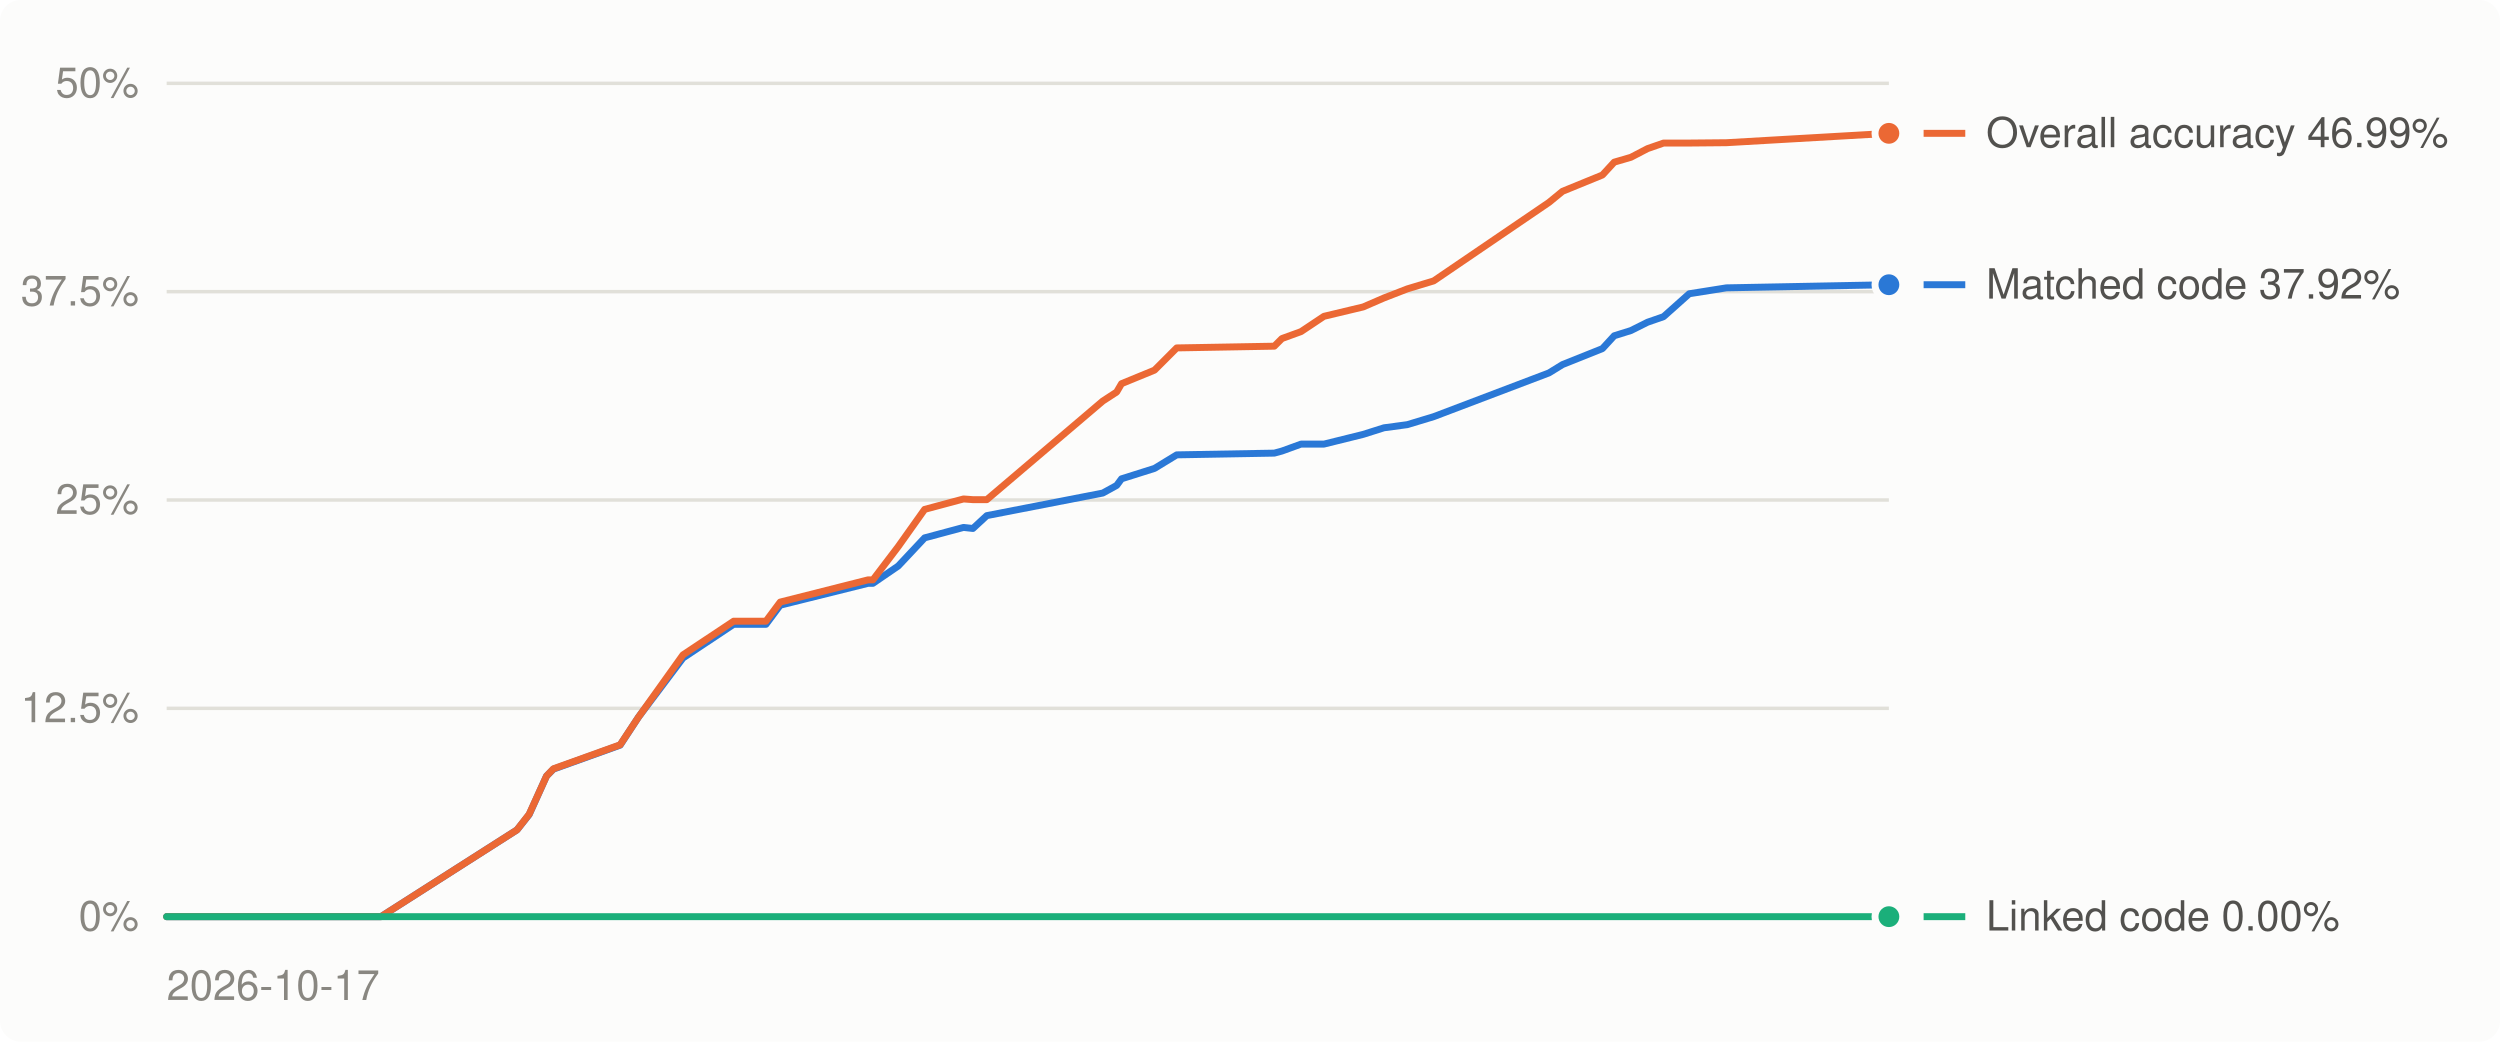
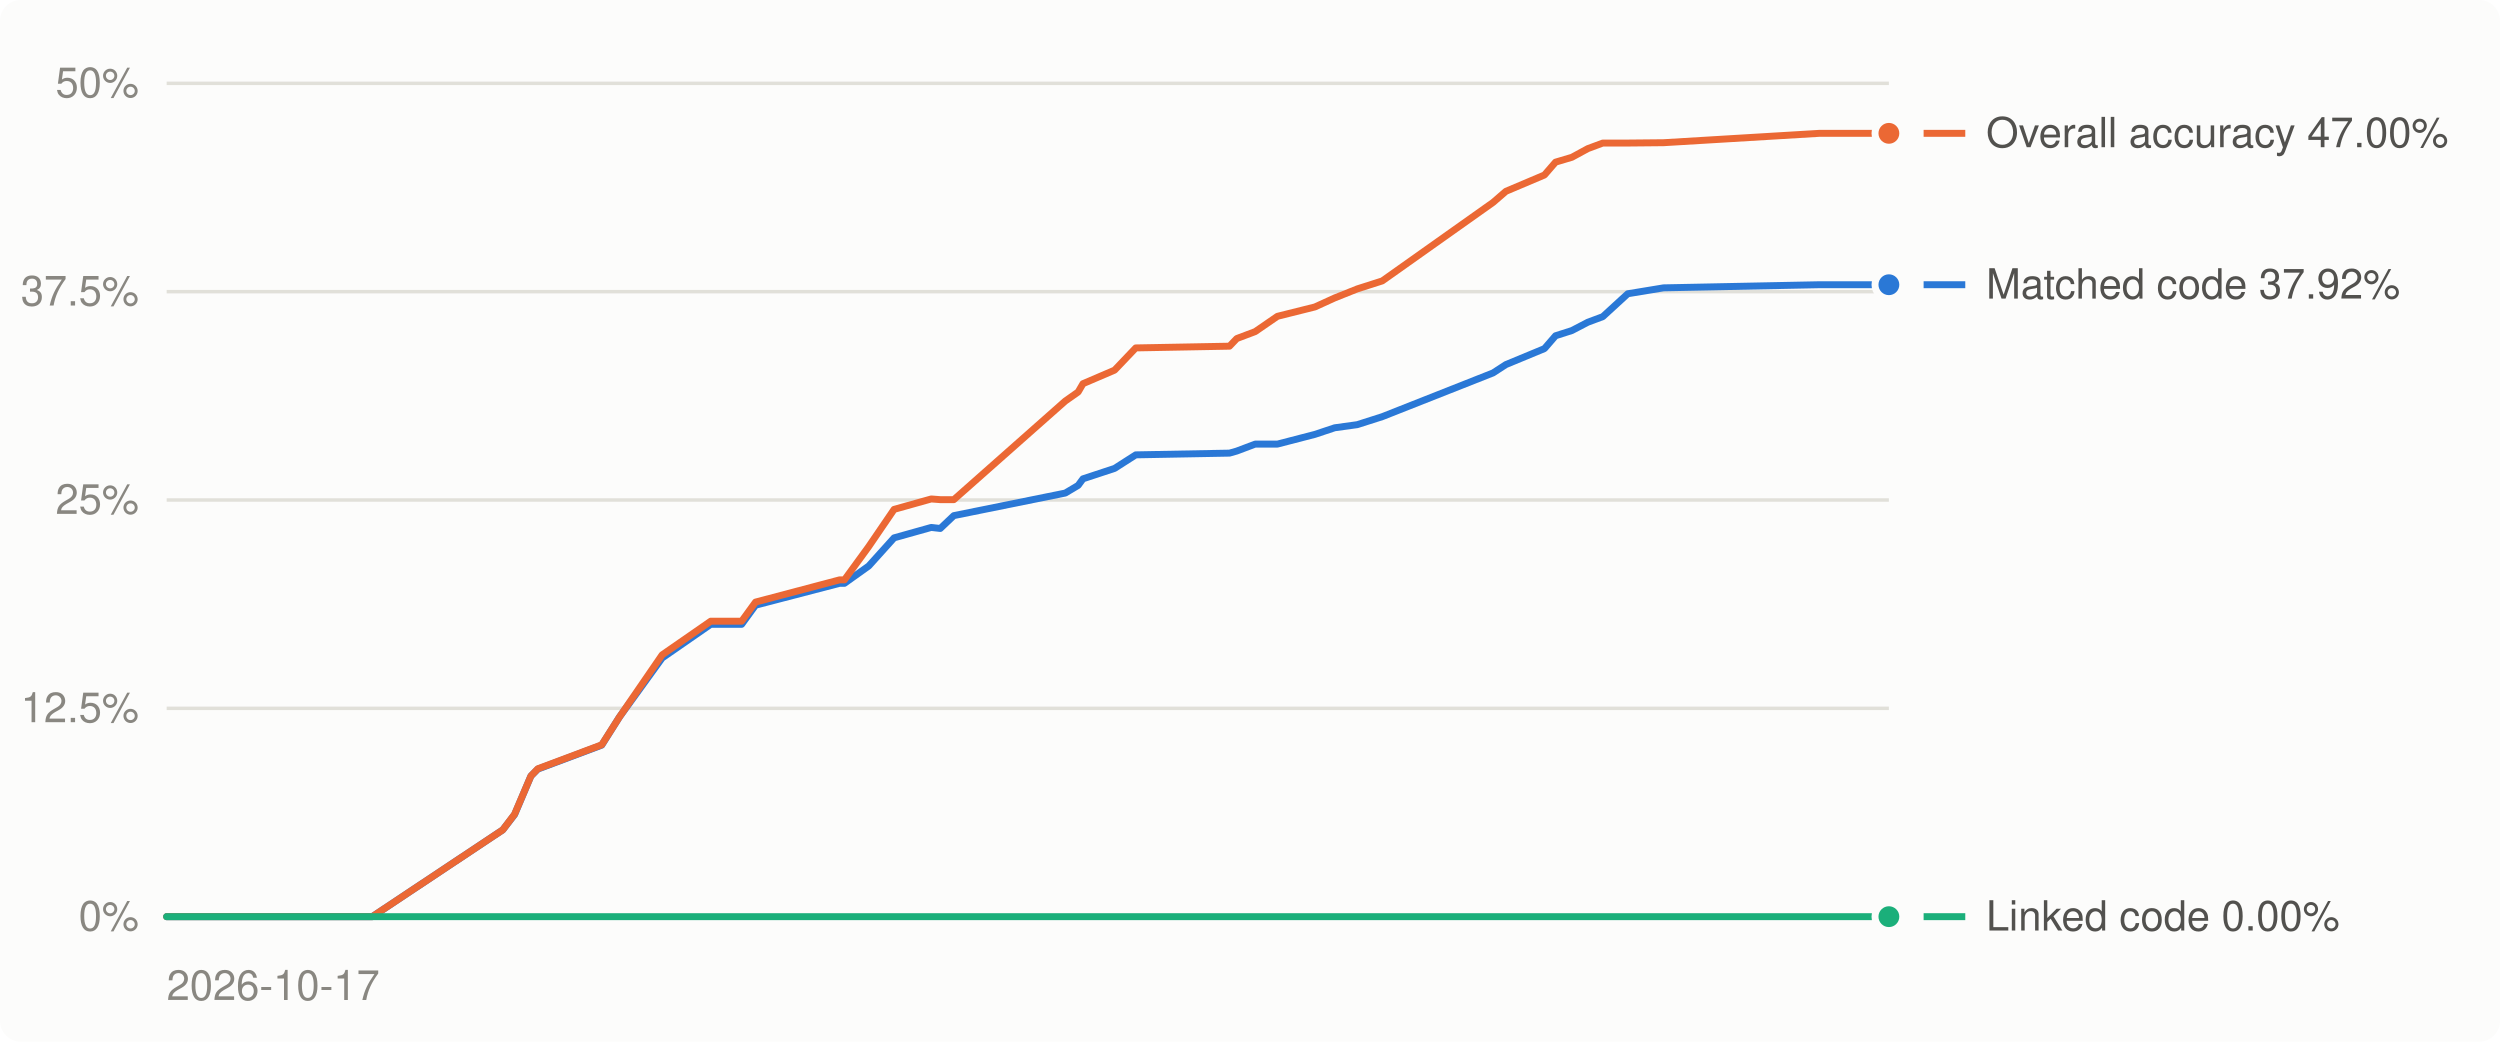
<svg xmlns="http://www.w3.org/2000/svg" viewBox="0 0 720 300" width="720" height="300" role="img" aria-label="Decompilation progress over time">
  <style>
.bg{fill:#fcfcfb}.grid{stroke:#e1e0d9}.muted{fill:#898781}.lbl{fill:#52514e}.ln0{stroke:#2a78d6}.dot0{fill:#2a78d6;stroke:#fcfcfb}.ln1{stroke:#eb6834}.dot1{fill:#eb6834;stroke:#fcfcfb}.ln2{stroke:#1baf7a}.dot2{fill:#1baf7a;stroke:#fcfcfb}
@media (prefers-color-scheme: dark){.bg{fill:#1a1a19}.grid{stroke:#2c2c2a}.muted{fill:#898781}.lbl{fill:#c3c2b7}.ln0{stroke:#3987e5}.dot0{fill:#3987e5;stroke:#1a1a19}.ln1{stroke:#d95926}.dot1{fill:#d95926;stroke:#1a1a19}.ln2{stroke:#199e70}.dot2{fill:#199e70;stroke:#1a1a19}}
text{font:12px -apple-system,BlinkMacSystemFont,'Segoe UI',Helvetica,Arial,sans-serif}
</style>
  <rect class="bg" width="720" height="300" rx="6" />
  <line x1="48" x2="544" y1="264.0" y2="264.0" class="grid" stroke-width="1" />
  <text x="40" y="268.0" class="muted" text-anchor="end">0%</text>
  <line x1="48" x2="544" y1="204.0" y2="204.0" class="grid" stroke-width="1" />
  <text x="40" y="208.0" class="muted" text-anchor="end">12.5%</text>
  <line x1="48" x2="544" y1="144.0" y2="144.0" class="grid" stroke-width="1" />
  <text x="40" y="148.0" class="muted" text-anchor="end">25%</text>
  <line x1="48" x2="544" y1="84.0" y2="84.0" class="grid" stroke-width="1" />
  <text x="40" y="88.0" class="muted" text-anchor="end">37.5%</text>
  <line x1="48" x2="544" y1="24.0" y2="24.0" class="grid" stroke-width="1" />
  <text x="40" y="28.0" class="muted" text-anchor="end">50%</text>
  <text class="muted" x="48.0" y="288" text-anchor="start">2026-10-17</text>
-   <polyline points="48.0,264.0 109.7,264.0 148.9,239.0 152.4,234.6 157.4,223.5 159.4,221.5 178.6,214.6 183.9,206.5 196.7,189.5 211.3,179.8 220.6,179.8 224.7,174.3 250.0,168.0 251.4,168.0 258.7,163.0 266.3,154.9 277.5,151.9 280.2,152.2 284.2,148.5 317.6,142.0 321.6,139.8 323.0,137.9 332.5,134.9 338.9,131.0 367.0,130.5 369.2,129.9 374.7,127.9 381.3,127.9 392.6,125.1 398.6,123.2 405.3,122.3 412.9,120.0 446.1,107.4 450.0,105.0 461.5,100.4 464.9,96.7 469.7,95.2 474.5,92.8 479.1,91.2 486.5,84.6 497.2,82.9 544.0,82.0" fill="none" class="ln0" stroke-width="2" stroke-linejoin="round" stroke-linecap="round" />
-   <polyline points="48.0,264.0 109.7,264.0 148.9,239.0 152.4,234.5 157.4,223.5 159.4,221.4 178.6,214.5 183.9,206.5 196.7,188.6 211.3,178.9 220.6,178.9 224.7,173.4 250.0,167.0 251.4,167.0 258.7,157.4 266.3,146.7 277.5,143.7 280.2,143.9 284.2,143.9 317.6,115.5 321.6,112.9 323.0,110.5 332.5,106.6 338.9,100.2 367.0,99.7 369.2,97.5 374.7,95.5 381.3,91.1 392.6,88.4 398.6,85.8 405.3,83.2 412.9,80.9 446.1,58.3 450.0,55.1 461.5,50.4 464.9,46.7 469.7,45.3 474.5,42.8 479.1,41.2 486.5,41.2 497.2,41.1 544.0,38.4" fill="none" class="ln1" stroke-width="2" stroke-linejoin="round" stroke-linecap="round" />
-   <polyline points="48.0,264.0 109.7,264.0 148.9,264.0 152.4,264.0 157.4,264.0 159.4,264.0 178.6,264.0 183.9,264.0 196.7,264.0 211.3,264.0 220.6,264.0 224.7,264.0 250.0,264.0 251.4,264.0 258.7,264.0 266.3,264.0 277.5,264.0 280.2,264.0 284.2,264.0 317.6,264.0 321.6,264.0 323.0,264.0 332.5,264.0 338.9,264.0 367.0,264.0 369.2,264.0 374.7,264.0 381.3,264.0 392.6,264.0 398.6,264.0 405.3,264.0 412.9,264.0 446.1,264.0 450.0,264.0 461.5,264.0 464.9,264.0 469.7,264.0 474.5,264.0 479.1,264.0 486.5,264.0 497.2,264.0 544.0,264.0" fill="none" class="ln2" stroke-width="2" stroke-linejoin="round" stroke-linecap="round" />
+   <polyline points="48.0,264.0 107.2,264.0 144.8,239.0 148.2,234.6 152.9,223.5 154.9,221.5 173.3,214.6 178.4,206.5 190.7,189.5 204.7,179.8 213.6,179.8 217.6,174.3 241.8,168.0 243.2,168.0 250.2,163.0 257.5,154.9 268.2,151.9 270.8,152.2 274.7,148.5 306.8,142.0 310.5,139.8 311.9,137.9 321.0,134.9 327.1,131.0 354.1,130.5 356.2,129.9 361.5,127.9 367.9,127.9 378.7,125.1 384.4,123.2 390.9,122.3 398.1,120.0 430.0,107.4 433.7,105.0 444.8,100.4 448.0,96.7 452.7,95.2 457.3,92.8 461.6,91.2 468.8,84.6 479.1,82.9 524.0,82.0 544.0,82.0" fill="none" class="ln0" stroke-width="2" stroke-linejoin="round" stroke-linecap="round" />
+   <polyline points="48.0,264.0 107.2,264.0 144.8,239.0 148.2,234.5 152.9,223.5 154.9,221.4 173.3,214.5 178.4,206.5 190.7,188.6 204.7,178.9 213.6,178.9 217.6,173.4 241.8,167.0 243.2,167.0 250.2,157.4 257.5,146.7 268.2,143.7 270.8,143.9 274.7,143.9 306.8,115.5 310.5,112.9 311.9,110.5 321.0,106.6 327.1,100.2 354.1,99.7 356.2,97.5 361.5,95.5 367.9,91.1 378.7,88.4 384.4,85.8 390.9,83.2 398.1,80.9 430.0,58.3 433.7,55.1 444.8,50.4 448.0,46.7 452.7,45.3 457.3,42.8 461.6,41.2 468.8,41.2 479.1,41.1 524.0,38.4 544.0,38.4" fill="none" class="ln1" stroke-width="2" stroke-linejoin="round" stroke-linecap="round" />
+   <polyline points="48.0,264.0 107.2,264.0 144.8,264.0 148.2,264.0 152.9,264.0 154.9,264.0 173.3,264.0 178.4,264.0 190.7,264.0 204.7,264.0 213.6,264.0 217.6,264.0 241.8,264.0 243.2,264.0 250.2,264.0 257.5,264.0 268.2,264.0 270.8,264.0 274.7,264.0 306.8,264.0 310.5,264.0 311.9,264.0 321.0,264.0 327.1,264.0 354.1,264.0 356.2,264.0 361.5,264.0 367.9,264.0 378.7,264.0 384.4,264.0 390.9,264.0 398.1,264.0 430.0,264.0 433.7,264.0 444.8,264.0 448.0,264.0 452.7,264.0 457.3,264.0 461.6,264.0 468.8,264.0 479.1,264.0 524.0,264.0 544.0,264.0" fill="none" class="ln2" stroke-width="2" stroke-linejoin="round" stroke-linecap="round" />
  <circle cx="544.0" cy="82.0" r="4" class="dot0" stroke-width="2" />
  <circle cx="544.0" cy="38.4" r="4" class="dot1" stroke-width="2" />
  <circle cx="544.0" cy="264.0" r="4" class="dot2" stroke-width="2" />
  <line x1="554" x2="566" y1="264.0" y2="264.0" class="ln2" stroke-width="2" />
  <text class="lbl" x="572" y="268.0">Linked code 0.00%</text>
  <line x1="554" x2="566" y1="82.0" y2="82.0" class="ln0" stroke-width="2" />
  <text class="lbl" x="572" y="86.0">Matched code 37.92%</text>
  <line x1="554" x2="566" y1="38.4" y2="38.4" class="ln1" stroke-width="2" />
-   <text class="lbl" x="572" y="42.4">Overall accuracy 46.99%</text>
+   <text class="lbl" x="572" y="42.4">Overall accuracy 47.00%</text>
</svg>
